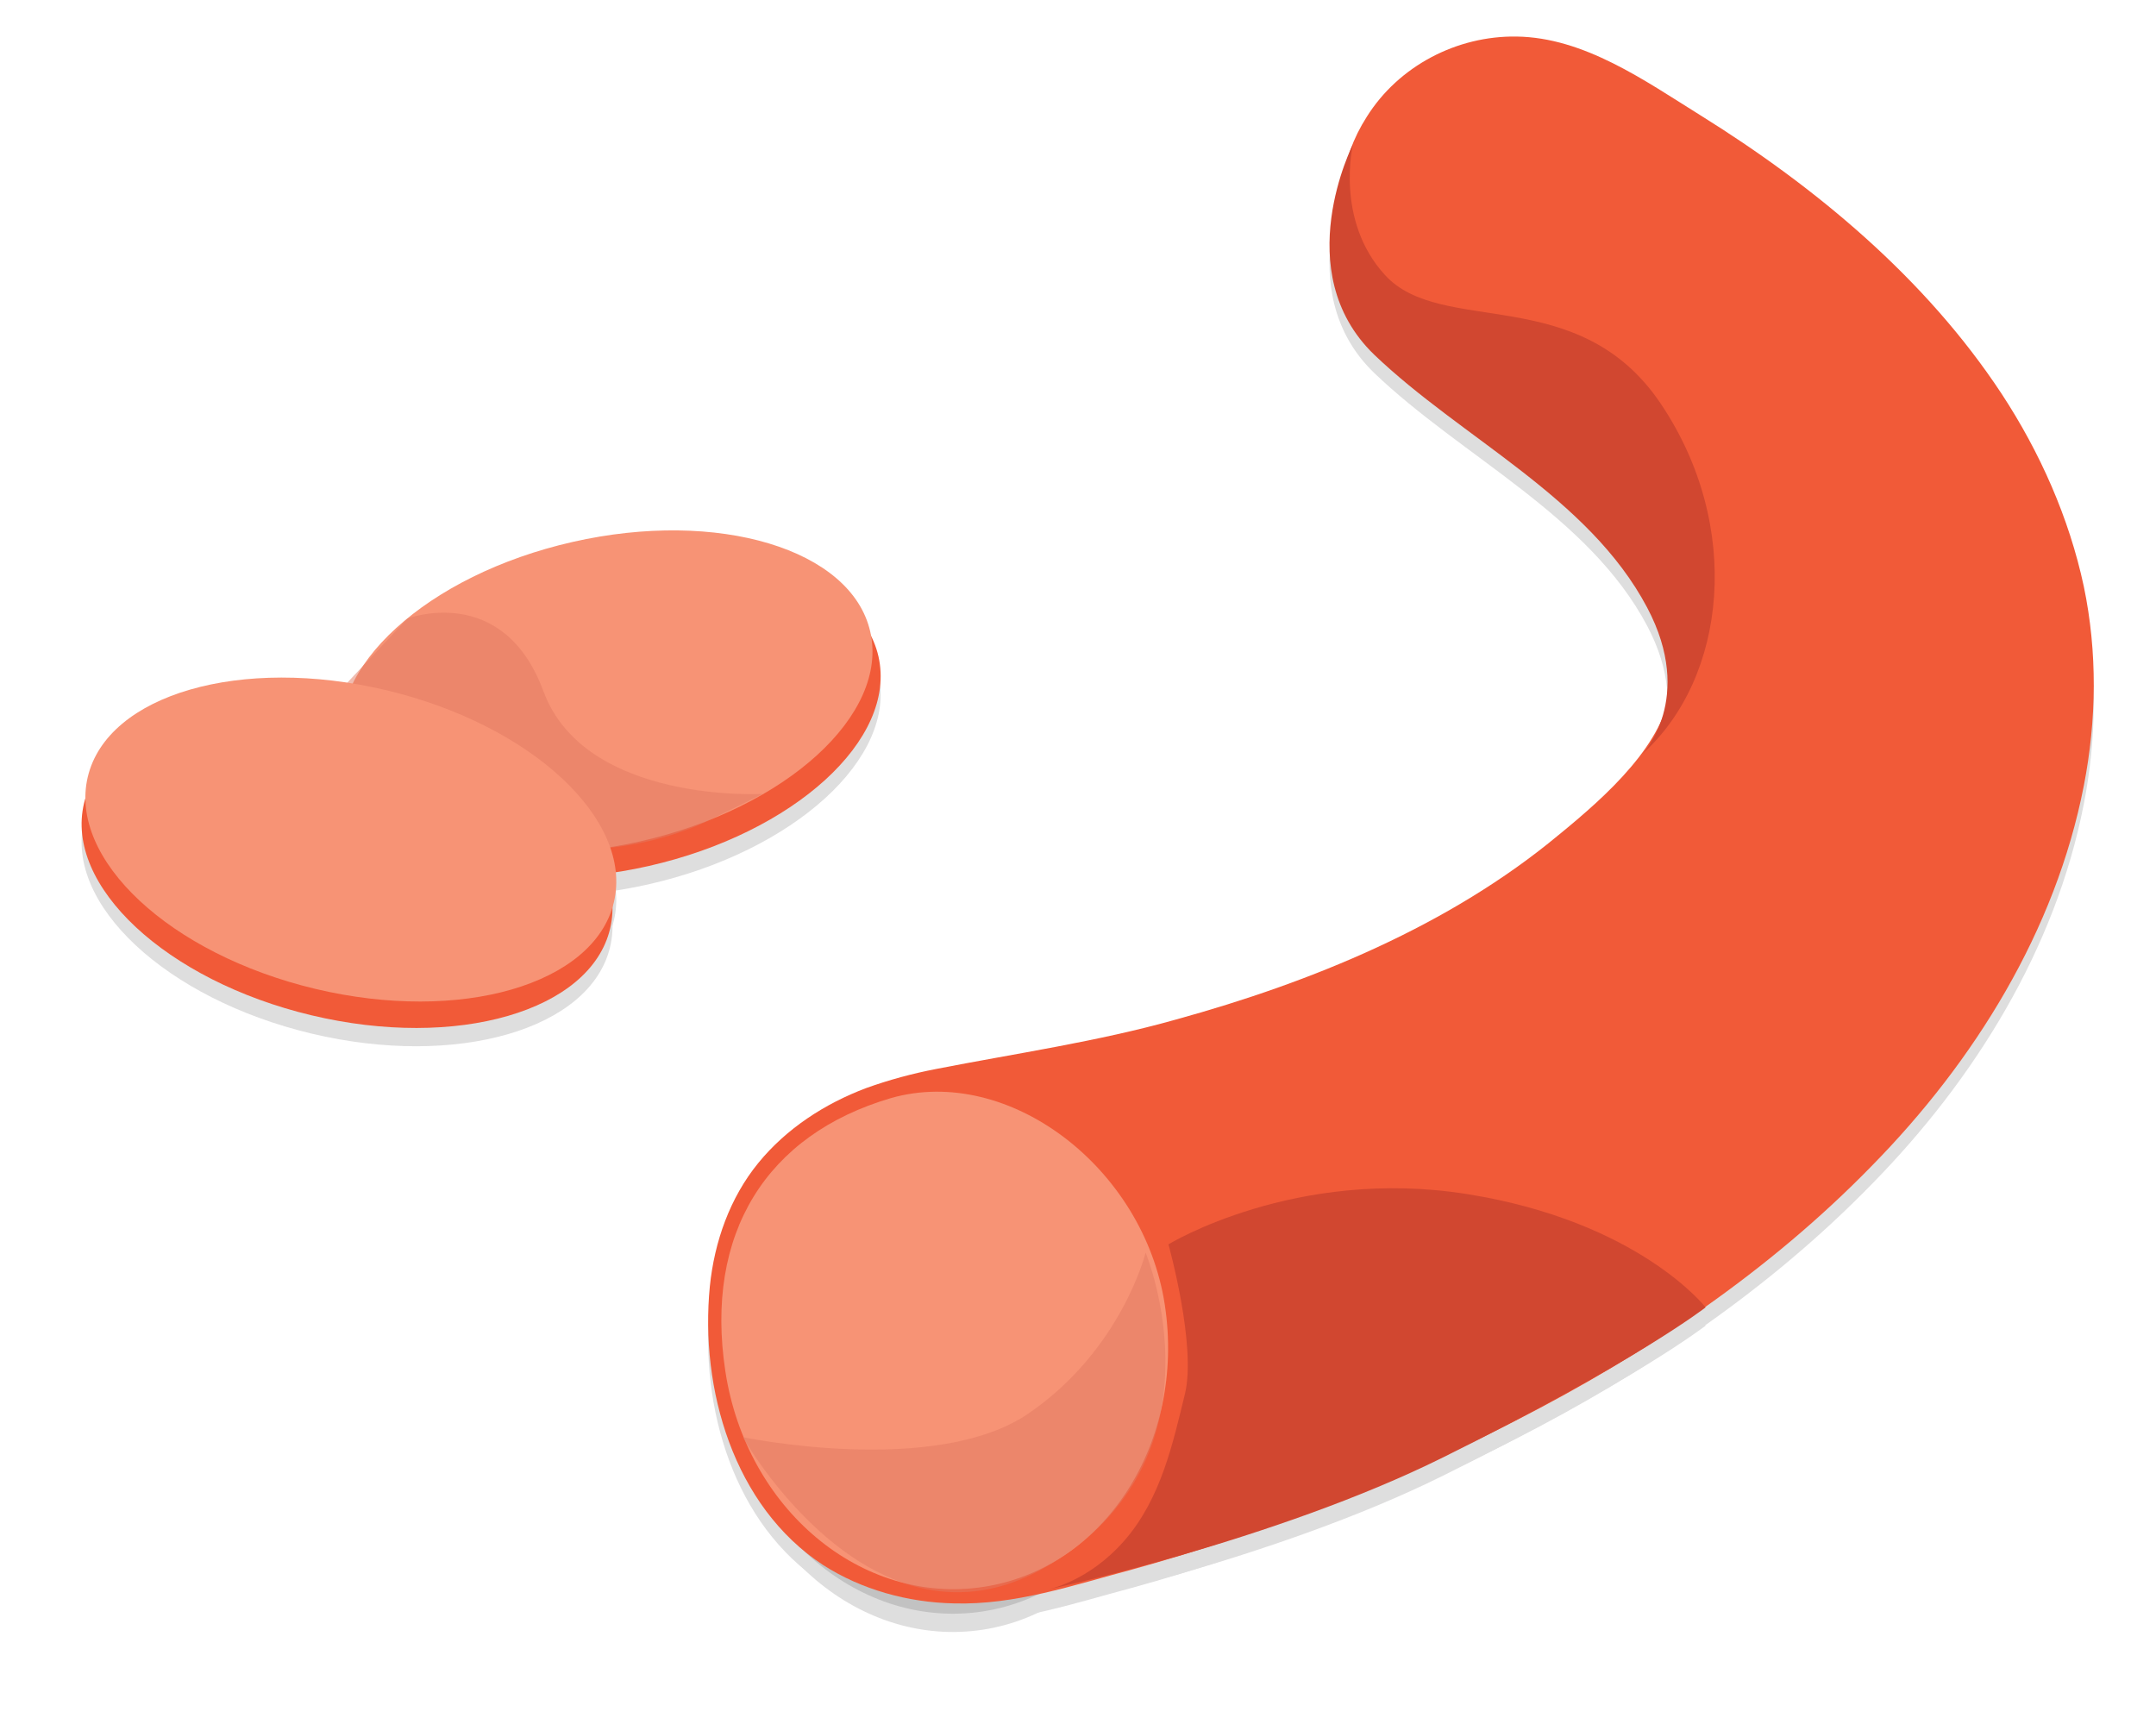
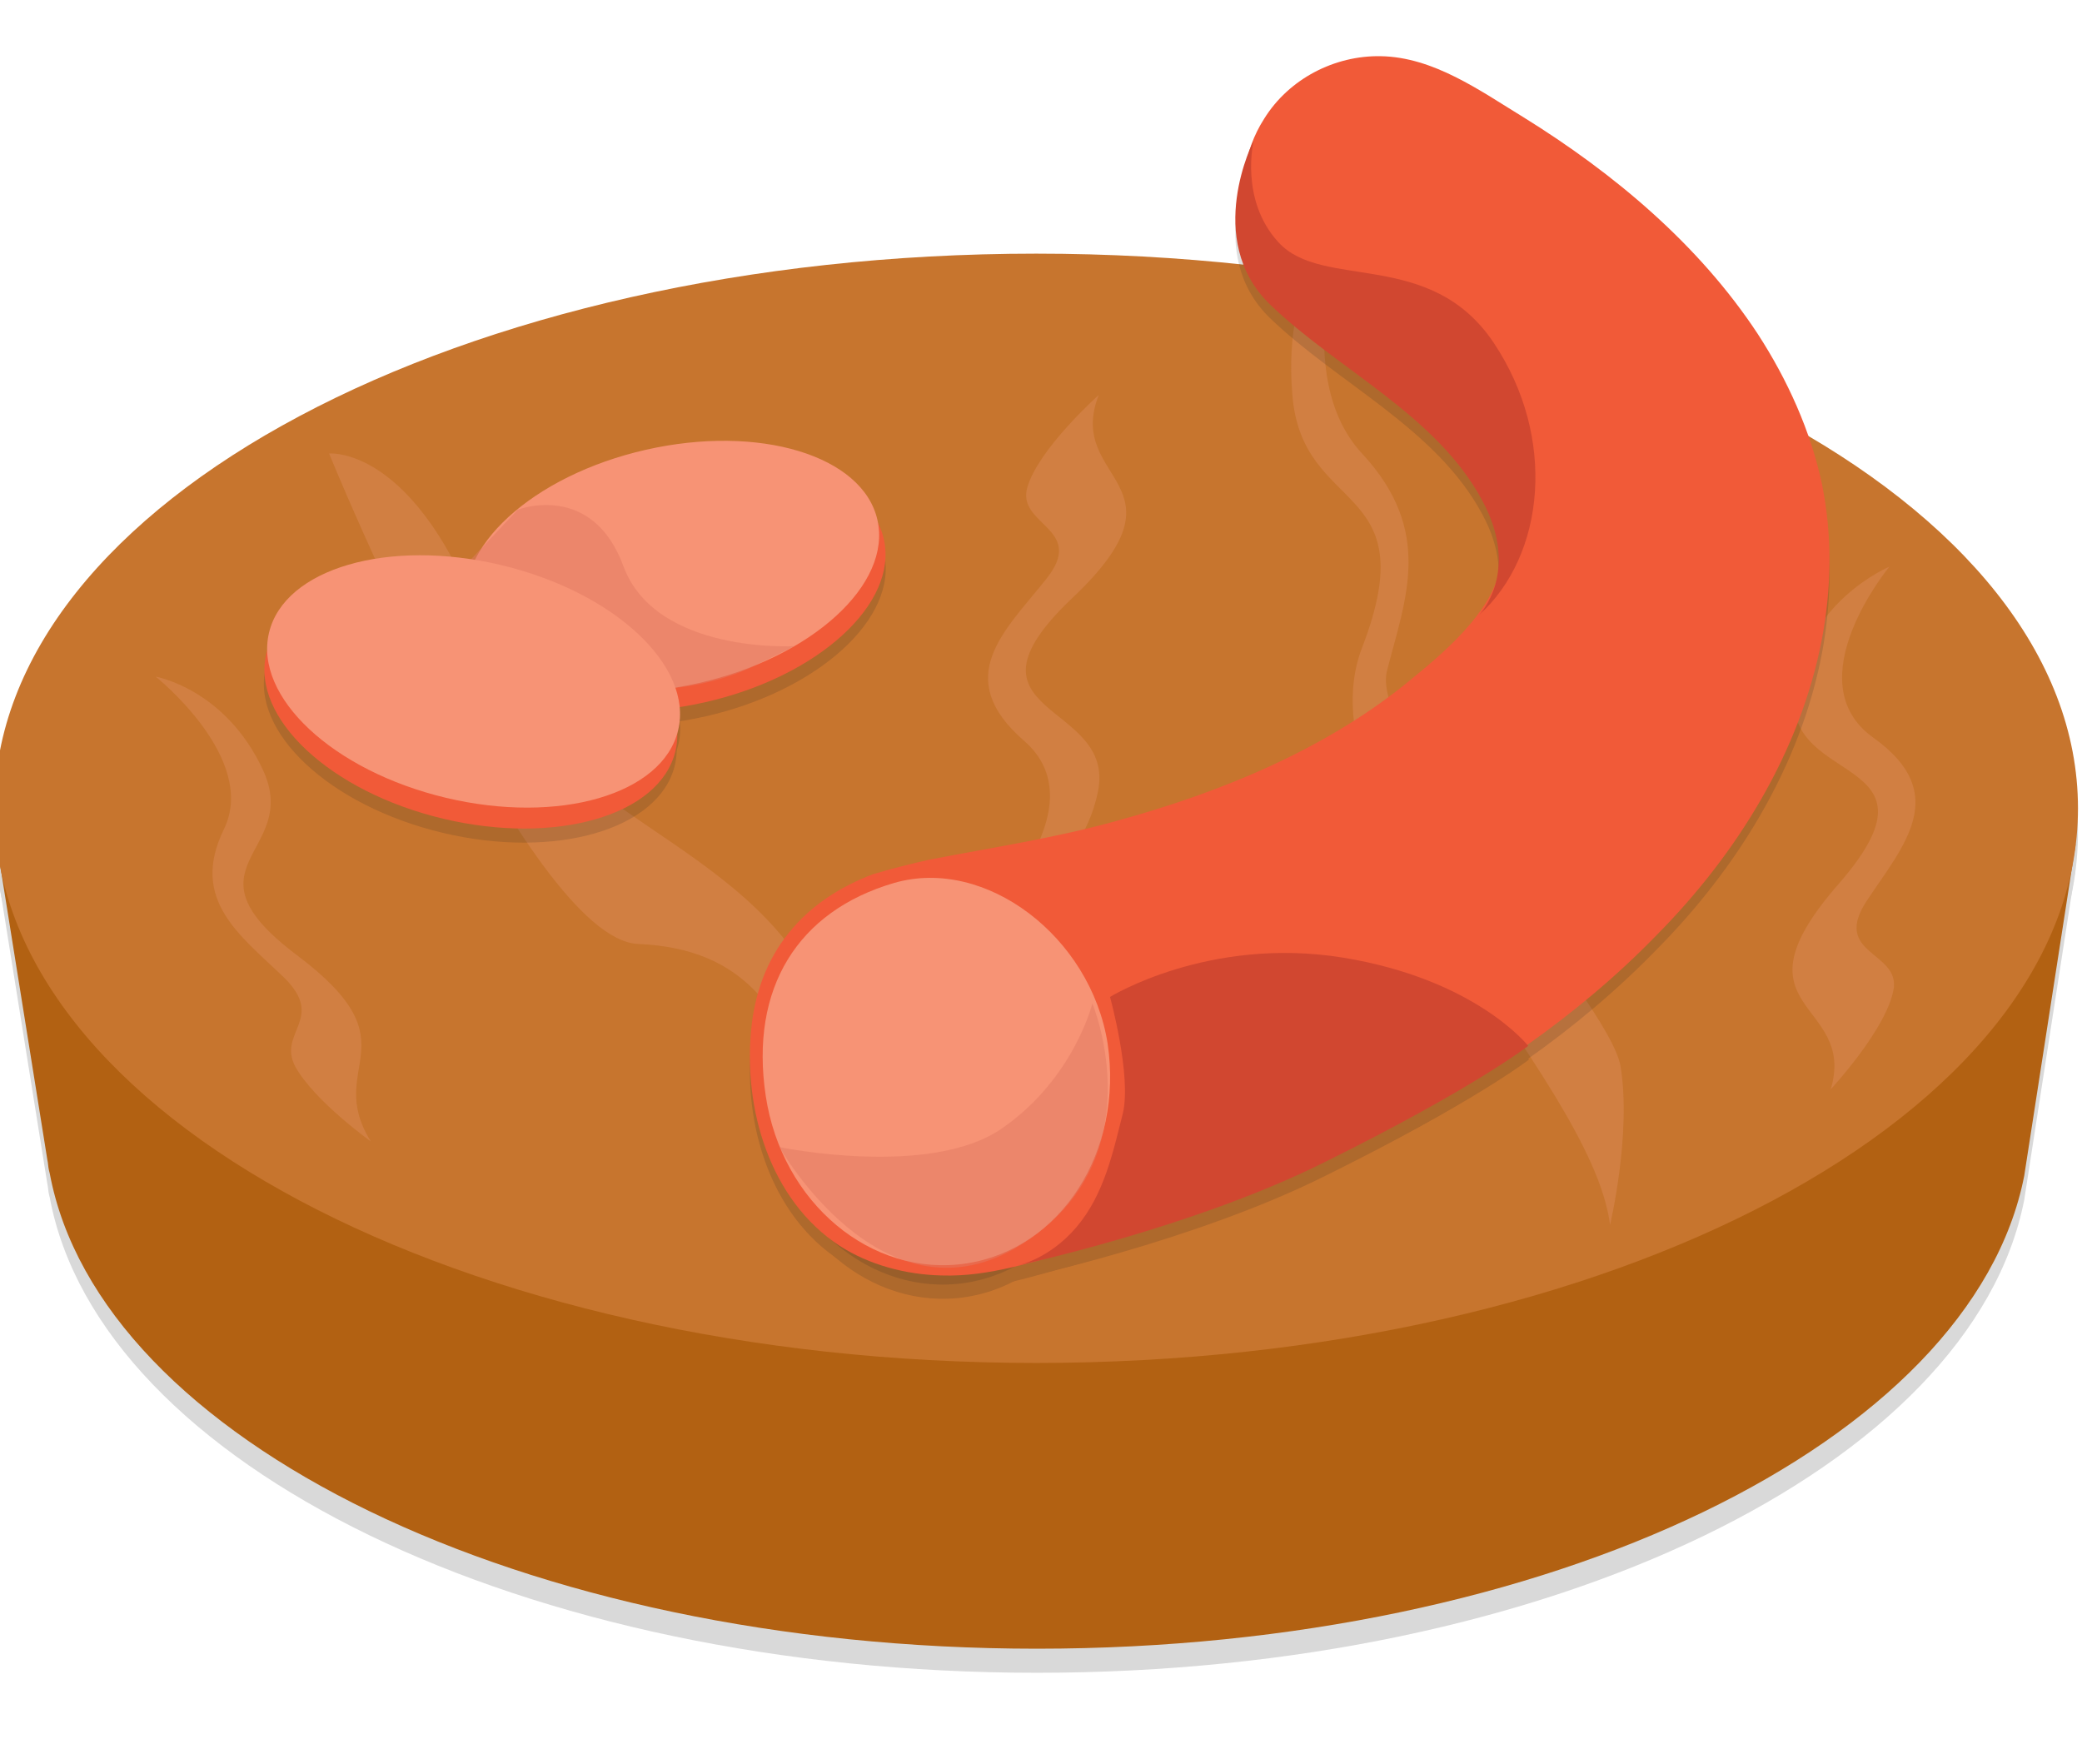
- <svg xmlns="http://www.w3.org/2000/svg" version="1.1" id="Layer_1" x="0px" y="0px" width="236px" height="188px" viewBox="0 0 236 188" enable-background="new 0 0 236 188" xml:space="preserve">
+ <svg xmlns="http://www.w3.org/2000/svg" version="1.1" id="Layer_1" x="0px" y="0px" width="259.4px" height="219.7px" viewBox="-72.6 11 259.4 219.7" enable-background="new -72.6 11 259.4 219.7" xml:space="preserve">
  <g>
    <g opacity="0.15">
-       <ellipse transform="matrix(0.9752 -0.2213 0.2213 0.9752 -16.1308 16.893)" fill="#231F20" cx="67.3" cy="80.4" rx="29.6" ry="16.8" />
-       <ellipse transform="matrix(0.9752 -0.2213 0.2213 0.9752 -15.5516 16.6234)" fill="#231F20" cx="66.4" cy="77.7" rx="29.6" ry="16.8" />
+       <path d="M186,119.2h-24.3C140,100.4,101,87.9,56.5,87.9S-27,100.4-48.8,119.2H-73l6.3,39.3c0.1,0.4,0.1,0.9,0.2,1.3l0.1,0.4l0,0    c6.2,33.2,58.9,59.2,123,59.2c63.9,0,116.5-25.8,123-58.9L186,119.2z" />
+       <ellipse cx="56.5" cy="114.7" rx="129.8" ry="69.1" />
+       <path d="M51.9,168.9c4.5-25.6-13.3-10.9-22.3-30.7S-5,115.4-11.1,96.1c-8.5-26.8-20.5-25.6-20.5-25.6S-6.9,131,6.9,131.6    S24,140.3,28.7,148s9.7,2.8,14.5,7.3S51.9,168.9,51.9,168.9z" />
+       <path d="M128,166.6c-2.4-18.9-39-50.9-30.9-71.9S89.5,78.4,88.4,63c-1.2-15.3,6.3-20.9,6.3-20.9s-6.6,18.7,2.4,28.4    s5.4,18.1,3.1,27.1c-2.3,9,27.6,40.8,29.1,49.2C130.7,155.2,128,166.6,128,166.6z" />
+       <path d="M160,126.2c4.5-6.8,10.6-13.3,0.8-20.3c-9.8-7,2-21.3,2-21.3S152.2,89,151,100.5c-1.2,11.5,19.5,7.5,5.5,23.6    c-14,16,2.3,14.4-1,25.6c0,0,6.8-7.3,7.8-12.3C164.3,132.5,155.5,133,160,126.2z" />
+       <path d="M57.7,86.2c-5.1,6.4-11.8,12.2-2.7,20.1c9.1,7.9-4,21-4,21s10.9-3.4,13.2-14.7c2.3-11.3-18.7-9.3-3.3-24    c15.5-14.6-0.9-14.5,3.4-25.4c0,0-7.5,6.7-8.9,11.5C54,79.5,62.9,79.8,57.7,86.2z" />
+       <path d="M-35.6,133c-14.9-11.2,0.5-12.7-4.2-23c-4.7-10.2-13.4-11.7-13.4-11.7s12.8,10.2,8.5,19s2,13.2,7.4,18.4    s-0.8,6.9,1.5,11.2c2.4,4.3,9.4,9.3,9.4,9.3C-32.3,146.7-20.7,144.2-35.6,133z" />
    </g>
    <g>
      <g>
-         <ellipse transform="matrix(0.9752 -0.2213 0.2213 0.9752 -15.6882 16.8434)" fill="#F15A38" cx="67.3" cy="78.4" rx="29.6" ry="16.8" />
-         <ellipse transform="matrix(0.9752 -0.2213 0.2213 0.9752 -15.109 16.5738)" fill="#F79375" cx="66.4" cy="75.7" rx="29.6" ry="16.8" />
-       </g>
-     </g>
-   </g>
-   <path opacity="0.5" fill="#E27961" d="M83.5,86.9c0,0-19.4,1.1-24-11.2c-4.4-12-14.9-8-14.9-8l-9,9.6l29.8,15.6  c0,0,6.1-0.2,12.2-3.1C83.5,86.9,83.5,86.9,83.5,86.9z" />
-   <g>
-     <g opacity="0.15">
-       <ellipse transform="matrix(0.9727 0.232 -0.232 0.9727 23.4851 -6.1856)" fill="#231F20" cx="38" cy="96.8" rx="29.6" ry="16.8" />
-       <ellipse transform="matrix(0.9727 0.232 -0.232 0.9727 22.8359 -6.3515)" fill="#231F20" cx="38.4" cy="93.9" rx="29.6" ry="16.8" />
-     </g>
-     <g>
-       <g>
-         <ellipse transform="matrix(0.9727 0.232 -0.232 0.9727 23.0211 -6.2401)" fill="#F15A38" cx="38" cy="94.8" rx="29.6" ry="16.8" />
-         <ellipse transform="matrix(0.9727 0.232 -0.232 0.9727 22.3719 -6.4061)" fill="#F79375" cx="38.4" cy="91.9" rx="29.6" ry="16.8" />
+         <path fill="#B26112" d="M186,116.2h-24.3C140,97.4,101,84.9,56.5,84.9S-27,97.4-48.8,116.2H-73l6.3,39.3c0.1,0.4,0.1,0.9,0.2,1.3     l0.1,0.4l0,0c6.2,33.2,58.9,59.2,123,59.2c63.9,0,116.5-25.8,123-58.9L186,116.2z" />
+         <ellipse fill="#C7752E" cx="56.5" cy="111.7" rx="129.8" ry="69.1" />
+         <path fill="#D17F42" d="M51.9,165.9c4.5-25.6-13.3-10.9-22.3-30.7S-5,112.4-11.1,93.1c-8.5-26.8-20.5-25.6-20.5-25.6     S-6.9,128,6.9,128.6c13.8,0.6,17.1,8.8,21.8,16.5s9.7,2.8,14.5,7.3S51.9,165.9,51.9,165.9z" />
+         <path fill="#D17F42" d="M128,163.6c-2.4-18.9-39-50.9-30.9-71.9S89.5,75.4,88.4,60c-1.2-15.3,6.3-20.9,6.3-20.9     s-6.6,18.7,2.4,28.4s5.4,18.1,3.1,27.1c-2.3,9,27.6,40.8,29.1,49.2C130.7,152.2,128,163.6,128,163.6z" />
+         <path fill="#D17F42" d="M160,123.2c4.5-6.8,10.6-13.3,0.8-20.3c-9.8-7,2-21.3,2-21.3S152.2,86,151,97.5     c-1.2,11.5,19.5,7.5,5.5,23.6c-14,16,2.3,14.4-1,25.6c0,0,6.8-7.3,7.8-12.3C164.3,129.5,155.5,130,160,123.2z" />
+         <path fill="#D17F42" d="M57.7,83.2c-5.1,6.4-11.8,12.2-2.7,20.1c9.1,7.9-4,21-4,21s10.9-3.4,13.2-14.7c2.3-11.3-18.7-9.3-3.3-24     c15.5-14.6-0.9-14.5,3.4-25.4c0,0-7.5,6.7-8.9,11.5C54,76.5,62.9,76.8,57.7,83.2z" />
+         <path fill="#D17F42" d="M-35.6,130c-14.9-11.2,0.5-12.7-4.2-23c-4.7-10.2-13.4-11.7-13.4-11.7s12.8,10.2,8.5,19s2,13.2,7.4,18.4     s-0.8,6.9,1.5,11.2c2.4,4.3,9.4,9.3,9.4,9.3C-32.3,143.7-20.7,141.2-35.6,130z" />
      </g>
    </g>
  </g>
  <g>
    <g opacity="0.15">
-       <ellipse transform="matrix(0.9886 -0.1504 0.1504 0.9886 -21.5396 17.2713)" fill="#231F20" cx="103.4" cy="151.1" rx="24.3" ry="27.6" />
-       <path fill="#231F20" d="M102.5,119c8.7-1.7,17.7-3,26.2-5.4c14.9-4.1,30-10.3,41.9-20.2c5.4-4.4,11.7-10.1,12.3-16.3    c0.6-6.3-0.8-9.2-2.5-12.2c-2.3-3.8-5.2-7.1-8.3-10.3c-3-3-6.1-5.7-9.5-8.3c-1.8-1.4-4.1-3.3-6-4.3C147,37,143.7,24,149.6,14.8    c3.5-5.6,9.9-8.9,16.4-8.8c7.4,0.1,14,4.8,20.1,8.6c12.7,7.9,24.7,17.9,33,30.5c4.2,6.4,7.4,13.6,9,21.1c1.5,7.2,1.4,14.6,0,21.8    c-3.1,15.9-12,30.2-23.2,41.6c-11.2,11.5-24.7,20.6-39,27.9c-13.4,6.9-27.6,12.3-42,16.3c-6.4,1.7-12.8,3.9-19.5,3.7    c-5-0.1-10.1-1.5-14.3-4.2c-9.8-6.4-13.5-19.3-12.4-30.5c0.5-4.9,2.2-9.7,5.3-13.5c3.1-3.8,7.3-6.5,11.8-8.2    C97.3,120.2,99.9,119.5,102.5,119z" />
-       <path fill="#231F20" d="M127.5,144.8c2.3,15.1-6.6,28.9-19.9,30.9c-13.3,2-25.9-8.5-28.2-23.6c-2.3-15.1,4.5-25.9,18.1-29.9    C110.4,118.5,125.2,129.8,127.5,144.8z" />
-       <path fill="#231F20" d="M179.8,84.5c9.2-8.3,11-24.9,2-38.3c-9-13.4-24-7.3-30.2-14.1c-5.5-6-3.5-14.3-3.5-14.3s-7.1,13.9,2.3,23    c9.6,9.2,23.5,15.6,29.9,27.7C185.6,78.5,179.8,84.5,179.8,84.5z" />
-       <path fill="#231F20" d="M127.9,138.2c0,0,3.1,11.1,1.8,16.4c-1.3,5.3-2.6,11.4-6.6,16c-4,4.6-8.5,5.4-8.5,5.4s24.9-5.3,43.4-14.5    c21-10.4,28.7-16.4,28.7-16.4s-7.3-9.4-26.1-12.4S127.9,138.2,127.9,138.2z" />
-       <path opacity="0.5" fill="#231F20" d="M125.4,139.1c0,0-2.6,10.6-12.8,17.6c-10.2,7-31.3,2.6-31.3,2.6s14.2,25.2,33.2,14.2    C134.8,161.7,125.4,139.1,125.4,139.1z" />
+       <ellipse transform="matrix(-0.2213 -0.9752 0.9752 -0.2213 -68.927 116.3884)" fill="#231F20" cx="12" cy="85.7" rx="14.9" ry="26.2" />
+       <ellipse transform="matrix(-0.2213 -0.9752 0.9752 -0.2213 -67.5602 112.6879)" fill="#231F20" cx="11.2" cy="83.3" rx="14.9" ry="26.2" />
+     </g>
+     <g>
+       <g>
+         <ellipse transform="matrix(-0.2213 -0.9752 0.9752 -0.2213 -67.1984 114.2237)" fill="#F15A38" cx="12" cy="83.9" rx="14.9" ry="26.2" />
+         <ellipse transform="matrix(-0.2213 -0.9752 0.9752 -0.2213 -65.8317 110.5232)" fill="#F79375" cx="11.2" cy="81.5" rx="14.9" ry="26.2" />
+       </g>
+     </g>
+   </g>
+   <path opacity="0.5" fill="#E27961" enable-background="new    " d="M26.4,91.5c0,0-17.2,1-21.3-9.9C1.2,70.9-8.1,74.5-8.1,74.5  l-8,8.5l26.4,13.8c0,0,5.4-0.2,10.8-2.7C26.4,91.5,26.4,91.5,26.4,91.5z" />
+   <g>
+     <g opacity="0.15">
+       <ellipse transform="matrix(0.232 -0.9727 0.9727 0.232 -108.2216 63.394)" fill="#231F20" cx="-14" cy="100.2" rx="14.9" ry="26.2" />
+       <ellipse transform="matrix(0.232 -0.9727 0.9727 0.232 -105.446 61.7801)" fill="#231F20" cx="-13.6" cy="97.7" rx="14.9" ry="26.2" />
+     </g>
+     <g>
+       <g>
+         <ellipse transform="matrix(0.232 -0.9727 0.9727 0.232 -106.4976 62.0328)" fill="#F15A38" cx="-14" cy="98.5" rx="14.9" ry="26.2" />
+         <ellipse transform="matrix(0.232 -0.9727 0.9727 0.232 -103.7219 60.4188)" fill="#F79375" cx="-13.6" cy="95.9" rx="14.9" ry="26.2" />
+       </g>
+     </g>
+   </g>
+   <g>
+     <g opacity="0.15">
+       <ellipse transform="matrix(-0.1504 -0.9886 0.9886 -0.1504 -96.0456 214.187)" fill="#231F20" cx="44" cy="148.4" rx="24.5" ry="21.5" />
+       <path fill="#231F20" d="M43.2,119.9c7.7-1.5,15.7-2.7,23.2-4.8c13.2-3.6,26.6-9.1,37.1-17.9c4.8-3.9,10.4-9,10.9-14.4    c0.5-5.6-0.7-8.2-2.2-10.8c-2-3.4-4.6-6.3-7.4-9.1c-2.7-2.7-5.4-5.1-8.4-7.4c-1.6-1.2-3.6-2.9-5.3-3.8c-8.5-4.4-11.4-16-6.2-24.1    c3.1-5,8.8-7.9,14.5-7.8c6.6,0.1,12.4,4.3,17.8,7.6c11.3,7,21.9,15.9,29.2,27c3.7,5.7,6.6,12.1,8,18.7c1.3,6.4,1.2,12.9,0,19.3    c-2.7,14.1-10.6,26.8-20.6,36.9c-9.9,10.2-21.9,18.3-34.6,24.7c-11.9,6.1-24.5,10.9-37.2,14.4c-5.7,1.5-11.3,3.5-17.3,3.3    c-4.4-0.1-9-1.3-12.7-3.7c-8.7-5.7-12-17.1-11-27c0.4-4.3,1.9-8.6,4.7-12c2.7-3.4,6.5-5.8,10.5-7.3    C38.6,121,40.9,120.4,43.2,119.9z" />
+       <path fill="#231F20" d="M65.4,142.8c2,13.4-5.8,25.6-17.6,27.4s-23-7.5-25-20.9c-2-13.4,4-23,16-26.5    C50.2,119.5,63.3,129.5,65.4,142.8z" />
+       <path fill="#231F20" d="M111.7,89.3c8.2-7.4,9.7-22.1,1.8-33.9s-21.3-6.5-26.8-12.5c-4.9-5.3-3.1-12.7-3.1-12.7s-6.3,12.3,2,20.4    c8.5,8.2,20.8,13.8,26.5,24.5C116.9,84,111.7,89.3,111.7,89.3z" />
+       <path fill="#231F20" d="M65.7,136.9c0,0,2.7,9.8,1.6,14.5c-1.2,4.7-2.3,10.1-5.8,14.2c-3.5,4.1-7.5,4.8-7.5,4.8    s22.1-4.7,38.5-12.9c18.6-9.2,25.4-14.5,25.4-14.5s-6.5-8.3-23.1-11S65.7,136.9,65.7,136.9z" />
+       <path opacity="0.5" fill="#231F20" enable-background="new    " d="M63.5,137.7c0,0-2.3,9.4-11.3,15.6s-27.7,2.3-27.7,2.3    S37,178,53.8,168.2C71.8,157.8,63.5,137.7,63.5,137.7z" />
    </g>
    <g>
      <g>
        <g>
          <g opacity="0.15">
-             <ellipse transform="matrix(0.9886 -0.1504 0.1504 0.9886 -21.2389 17.2486)" fill="#231F20" cx="103.4" cy="149.1" rx="24.3" ry="27.6" />
+             <ellipse transform="matrix(-0.1504 -0.9886 0.9886 -0.1504 -94.2934 212.1479)" fill="#231F20" cx="44" cy="146.6" rx="24.5" ry="21.5" />
          </g>
          <g>
            <g>
-               <path fill="#F15A38" d="M102.5,117c8.7-1.7,17.7-3,26.2-5.4c14.9-4.1,30-10.3,41.9-20.2c5.4-4.4,11.7-10.1,12.3-16.3        c0.6-6.3-0.8-9.2-2.5-12.2c-2.3-3.8-5.2-7.1-8.3-10.3c-3-3-6.1-5.7-9.5-8.3c-1.8-1.4-4.1-3.3-6-4.3        C147,35,143.7,22,149.6,12.8c3.5-5.6,9.9-8.9,16.4-8.8c7.4,0.1,14,4.8,20.1,8.6c12.7,7.9,24.7,17.9,33,30.5        c4.2,6.4,7.4,13.6,9,21.1c1.5,7.2,1.4,14.6,0,21.8c-3.1,15.9-12,30.2-23.2,41.6c-11.2,11.5-24.7,20.6-39,27.9        c-13.4,6.9-27.6,12.3-42,16.3c-6.4,1.7-12.8,3.9-19.5,3.7c-5-0.1-10.1-1.5-14.3-4.2c-9.8-6.4-13.5-19.3-12.4-30.5        c0.5-4.9,2.2-9.7,5.3-13.5c3.1-3.8,7.3-6.5,11.8-8.2C97.3,118.2,99.9,117.5,102.5,117z" />
+               <path fill="#F15A38" d="M43.2,118.1c7.7-1.5,15.7-2.7,23.2-4.8c13.2-3.6,26.6-9.1,37.1-17.9c4.8-3.9,10.4-9,10.9-14.4        c0.5-5.6-0.7-8.2-2.2-10.8c-2-3.4-4.6-6.3-7.4-9.1c-2.7-2.7-5.4-5.1-8.4-7.4c-1.6-1.2-3.6-2.9-5.3-3.8        c-8.5-4.4-11.4-16-6.2-24.1c3.1-5,8.8-7.9,14.5-7.8c6.6,0.1,12.4,4.3,17.8,7.6c11.3,7,21.9,15.9,29.2,27        c3.7,5.7,6.6,12.1,8,18.7c1.3,6.4,1.2,12.9,0,19.3c-2.7,14.1-10.6,26.8-20.6,36.9c-9.9,10.2-21.9,18.3-34.6,24.7        c-11.9,6.1-24.5,10.9-37.2,14.4c-5.7,1.5-11.3,3.5-17.3,3.3c-4.4-0.1-9-1.3-12.7-3.7c-8.7-5.7-12-17.1-11-27        c0.4-4.3,1.9-8.6,4.7-12c2.7-3.4,6.5-5.8,10.5-7.3C38.6,119.2,40.9,118.6,43.2,118.1z" />
            </g>
-             <path fill="#F79375" d="M127.5,142.8c2.3,15.1-6.6,28.9-19.9,30.9c-13.3,2-25.9-8.5-28.2-23.6c-2.3-15.1,4.5-25.9,18.1-29.9       C110.4,116.5,125.2,127.8,127.5,142.8z" />
+             <path fill="#F79375" d="M65.4,141c2,13.4-5.8,25.6-17.6,27.4s-23-7.5-25-20.9s4-23,16-26.5C50.2,117.7,63.3,127.7,65.4,141z" />
          </g>
        </g>
-         <path fill="#D14730" d="M179.8,82.5c9.2-8.3,11-24.9,2-38.3c-9-13.4-24-7.3-30.2-14.1c-5.5-6-3.5-14.3-3.5-14.3s-7.1,13.9,2.3,23     c9.6,9.2,23.5,15.6,29.9,27.7C185.6,76.5,179.8,82.5,179.8,82.5z" />
-         <path fill="#D14730" d="M127.9,136.2c0,0,3.1,11.1,1.8,16.4c-1.3,5.3-2.6,11.4-6.6,16c-4,4.6-8.5,5.4-8.5,5.4s24.9-5.3,43.4-14.5     c21-10.4,28.7-16.4,28.7-16.4s-7.3-9.4-26.1-12.4S127.9,136.2,127.9,136.2z" />
-         <path opacity="0.5" fill="#E27961" d="M125.4,137.1c0,0-2.6,10.6-12.8,17.6c-10.2,7-31.3,2.6-31.3,2.6s14.2,25.2,33.2,14.2     C134.8,159.7,125.4,137.1,125.4,137.1z" />
+         <path fill="#D14730" d="M111.7,87.6c8.2-7.4,9.7-22.1,1.8-33.9s-21.3-6.5-26.8-12.5c-4.9-5.3-3.1-12.7-3.1-12.7s-6.3,12.3,2,20.4     c8.5,8.2,20.8,13.8,26.5,24.5C116.9,82.3,111.7,87.6,111.7,87.6z" />
+         <path fill="#D14730" d="M65.7,135.2c0,0,2.7,9.8,1.6,14.5c-1.2,4.7-2.3,10.1-5.8,14.2c-3.5,4.1-7.5,4.8-7.5,4.8     S76,164,92.4,155.8c18.6-9.2,25.4-14.5,25.4-14.5s-6.5-8.3-23.1-11C78,127.6,65.7,135.2,65.7,135.2z" />
+         <path opacity="0.5" fill="#E27961" enable-background="new    " d="M63.5,136c0,0-2.3,9.4-11.3,15.6s-27.7,2.3-27.7,2.3     s12.6,22.3,29.4,12.6C71.8,156,63.5,136,63.5,136z" />
      </g>
    </g>
  </g>
</svg>
